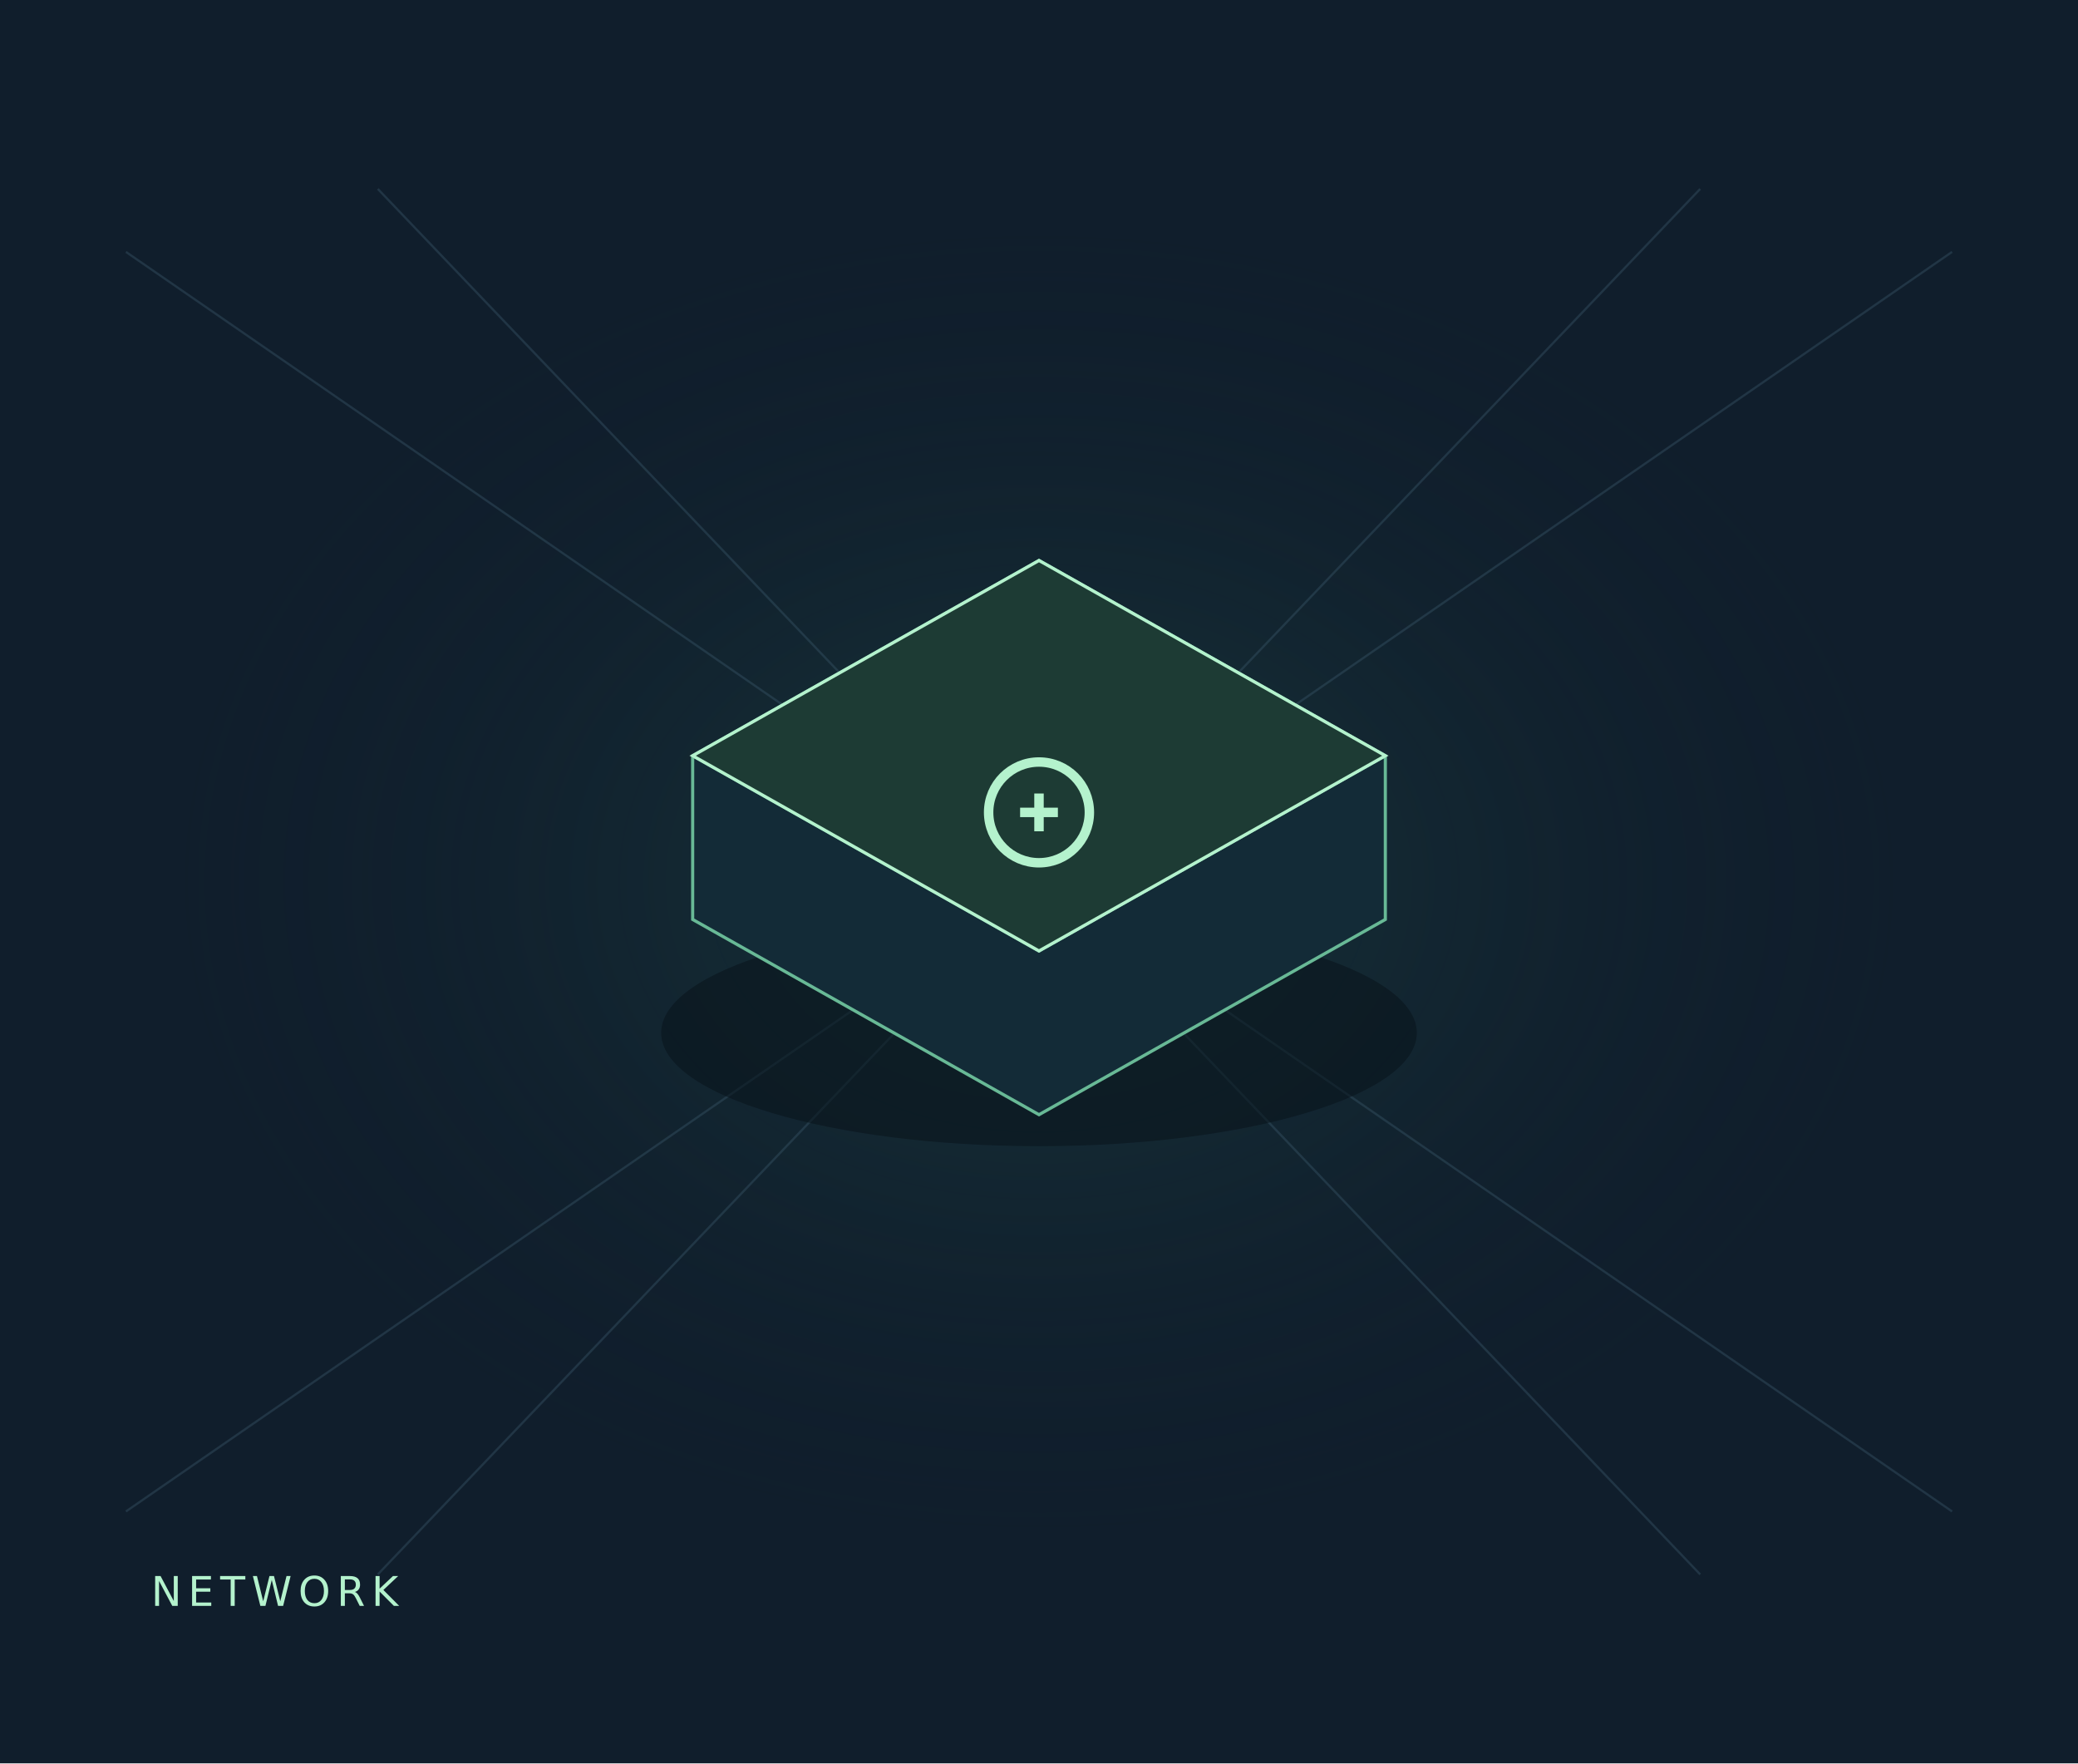
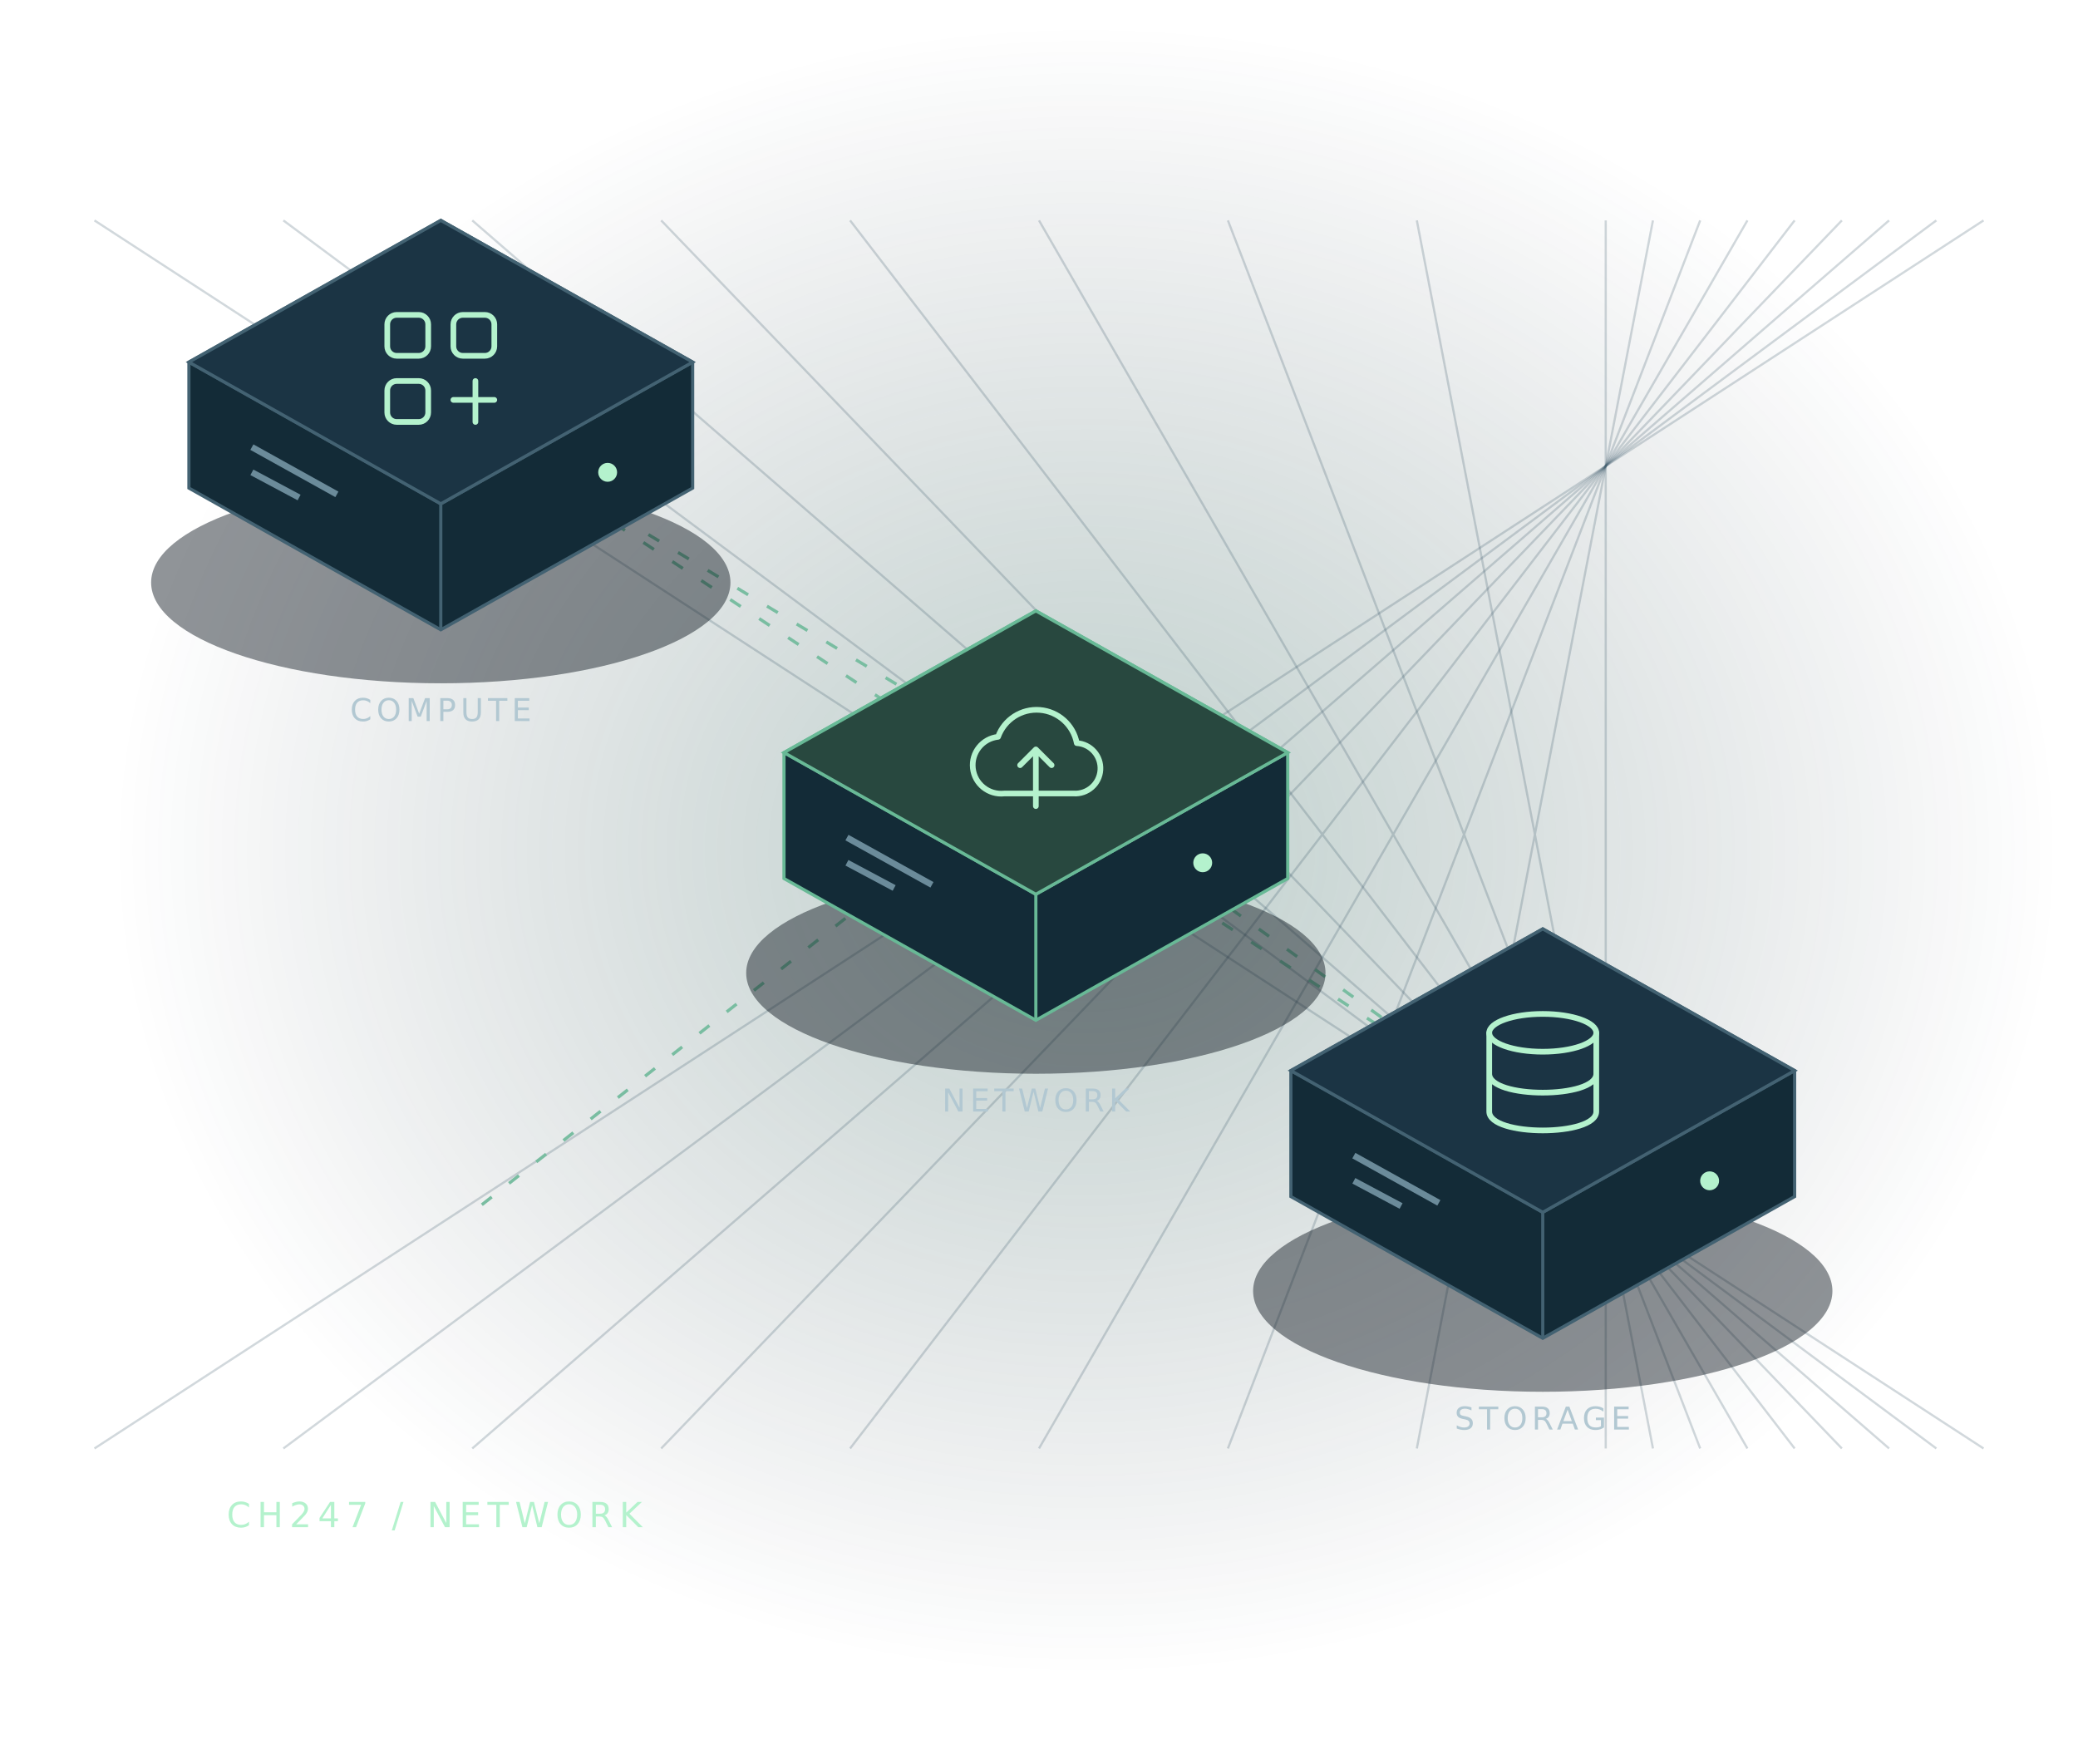
<svg xmlns="http://www.w3.org/2000/svg" viewBox="0 0 660 560" width="660" height="560" role="img">
  <defs>
    <radialGradient id="glow">
-       <stop stop-color="#266758" stop-opacity=".35" />
+       <stop stop-color="#266758" stop-opacity=".3" />
      <stop offset="1" stop-color="#101e2c" stop-opacity="0" />
    </radialGradient>
  </defs>
-   <rect width="660" height="560" fill="#101e2c" />
-   <ellipse cx="330" cy="280" rx="280" ry="210" fill="url(#glow)" />
-   <g fill="none" stroke="#365264" stroke-width=".7" opacity=".45">
-     <path d="M40 80 620 480M40 480 620 80M120 60 540 500M120 500 540 60" />
+   <ellipse cx="345" cy="270" rx="310" ry="265" fill="url(#glow)" />
+   <path d="M30 70 630 460M30 460 630 70" stroke="#365264" stroke-width=".7" opacity=".23" />
+   <path d="M90 70 615 460M90 460 615 70" stroke="#365264" stroke-width=".7" opacity=".23" />
+   <path d="M150 70 600 460M150 460 600 70" stroke="#365264" stroke-width=".7" opacity=".23" />
+   <path d="M210 70 585 460M210 460 585 70" stroke="#365264" stroke-width=".7" opacity=".23" />
+   <path d="M270 70 570 460M270 460 570 70" stroke="#365264" stroke-width=".7" opacity=".23" />
+   <path d="M330 70 555 460M330 460 555 70" stroke="#365264" stroke-width=".7" opacity=".23" />
+   <path d="M390 70 540 460M390 460 540 70" stroke="#365264" stroke-width=".7" opacity=".23" />
+   <path d="M450 70 525 460M450 460 525 70" stroke="#365264" stroke-width=".7" opacity=".23" />
+   <path d="M510 70 510 460M510 460 510 70" stroke="#365264" stroke-width=".7" opacity=".23" />
+   <g stroke="#79bda1" fill="none" stroke-dasharray="4 7">
+     <path d="M140 130 329 244 490 360M329 244 150 385M140 130 490 360" />
  </g>
-   <g transform="translate(330 250)">
-     <ellipse cx="0" cy="78" rx="120" ry="36" fill="#08121a" opacity=".55" />
-     <path d="m-110-10 110-62 110 62v52L0 104l-110-62Z" fill="#132b37" stroke="#68b996" />
-     <path d="m-110-10 110 62 110-62" fill="none" stroke="#68b996" />
-     <path d="m-110-10 110-62 110 62L0 52Z" fill="#1d3b34" stroke="#b4f2cd" />
-     <circle cx="0" cy="8" r="16" fill="none" stroke="#b4f2cd" stroke-width="3" />
-     <path d="M-6 8h12M0 2v12" stroke="#b4f2cd" stroke-width="3" />
+   <g transform="translate(140,120)">
+     <ellipse cx="0" cy="65" rx="92" ry="32" fill="#08121a" opacity=".45" />
+     <path d="m-80-5 80-45 80 45v40L0 80l-80-45Z" fill="#132b37" stroke="#436272" stroke-width="1" />
+     <path d="m-80-5 80 45 80-45M0 40v40" fill="none" stroke="#436272" />
+     <path d="m-80-5 80-45 80 45L0 40Z" fill="#1b3444" stroke="#436272" />
+     <path d="m-60 22 27 15m-27-7 15 8" stroke="#6b8b9a" stroke-width="2" />
+     <g transform="translate(-24,-27)">
+       <g fill="none" stroke="#b4f2cd" stroke-width="1.8" stroke-linecap="round" stroke-linejoin="round">
+         <rect x="7" y="7" width="13" height="13" rx="3" />
+         <rect x="28" y="7" width="13" height="13" rx="3" />
+         <rect x="7" y="28" width="13" height="13" rx="3" />
+         <path d="M28 34h13m-6-6v13" />
+       </g>
+     </g>
+     <circle cx="53" cy="30" r="3" fill="#b4f2cd" />
+     <text x="0" y="109" text-anchor="middle" fill="#b2c8d2" font-size="10" font-family="DejaVu Sans,Arial,sans-serif" letter-spacing="1.4">COMPUTE</text>
  </g>
-   <text x="48" y="510" fill="#b4f2cd" font-size="13" font-family="DejaVu Sans,Arial,sans-serif" letter-spacing="2">NETWORK</text>
+   <g transform="translate(490,345)">
+     <ellipse cx="0" cy="65" rx="92" ry="32" fill="#08121a" opacity=".45" />
+     <path d="m-80-5 80-45 80 45v40L0 80l-80-45Z" fill="#132b37" stroke="#436272" stroke-width="1" />
+     <path d="m-80-5 80 45 80-45M0 40v40" fill="none" stroke="#436272" />
+     <path d="m-80-5 80-45 80 45L0 40Z" fill="#1b3444" stroke="#436272" />
+     <path d="m-60 22 27 15m-27-7 15 8" stroke="#6b8b9a" stroke-width="2" />
+     <g transform="translate(-24,-27)">
+       <g fill="none" stroke="#b4f2cd" stroke-width="1.8" stroke-linecap="round" stroke-linejoin="round">
+         <ellipse cx="24" cy="10" rx="17" ry="6" />
+         <path d="M7 10v25c0 8 34 8 34 0V10M7 23c0 8 34 8 34 0" />
+       </g>
+     </g>
+     <circle cx="53" cy="30" r="3" fill="#b4f2cd" />
+     <text x="0" y="109" text-anchor="middle" fill="#b2c8d2" font-size="10" font-family="DejaVu Sans,Arial,sans-serif" letter-spacing="1.4">STORAGE</text>
+   </g>
+   <g transform="translate(-1,9)">
+     <g transform="translate(330,235)">
+       <ellipse cx="0" cy="65" rx="92" ry="32" fill="#08121a" opacity=".45" />
+       <path d="m-80-5 80-45 80 45v40L0 80l-80-45Z" fill="#132b37" stroke="#68b996" stroke-width="1" />
+       <path d="m-80-5 80 45 80-45M0 40v40" fill="none" stroke="#68b996" />
+       <path d="m-80-5 80-45 80 45L0 40Z" fill="#28483f" stroke="#68b996" />
+       <path d="m-60 22 27 15m-27-7 15 8" stroke="#6b8b9a" stroke-width="2" />
+       <g transform="translate(-24,-27)">
+         <g fill="none" stroke="#b4f2cd" stroke-width="1.8" stroke-linecap="round" stroke-linejoin="round">
+           <path d="M14 35h22a8 8 0 0 0 1-16 13 13 0 0 0-25-2 9 9 0 0 0 2 18Z" />
+           <path d="m19 26 5-5 5 5m-5-5v18" />
+         </g>
+       </g>
+       <circle cx="53" cy="30" r="3" fill="#b4f2cd" />
+       <text x="0" y="109" text-anchor="middle" fill="#b2c8d2" font-size="10" font-family="DejaVu Sans,Arial,sans-serif" letter-spacing="1.4">NETWORK</text>
+     </g>
+   </g>
+   <text x="72" y="485" fill="#b4f2cd" font-size="11" font-family="DejaVu Sans,Arial,sans-serif" letter-spacing="2">CH247 / NETWORK</text>
</svg>
